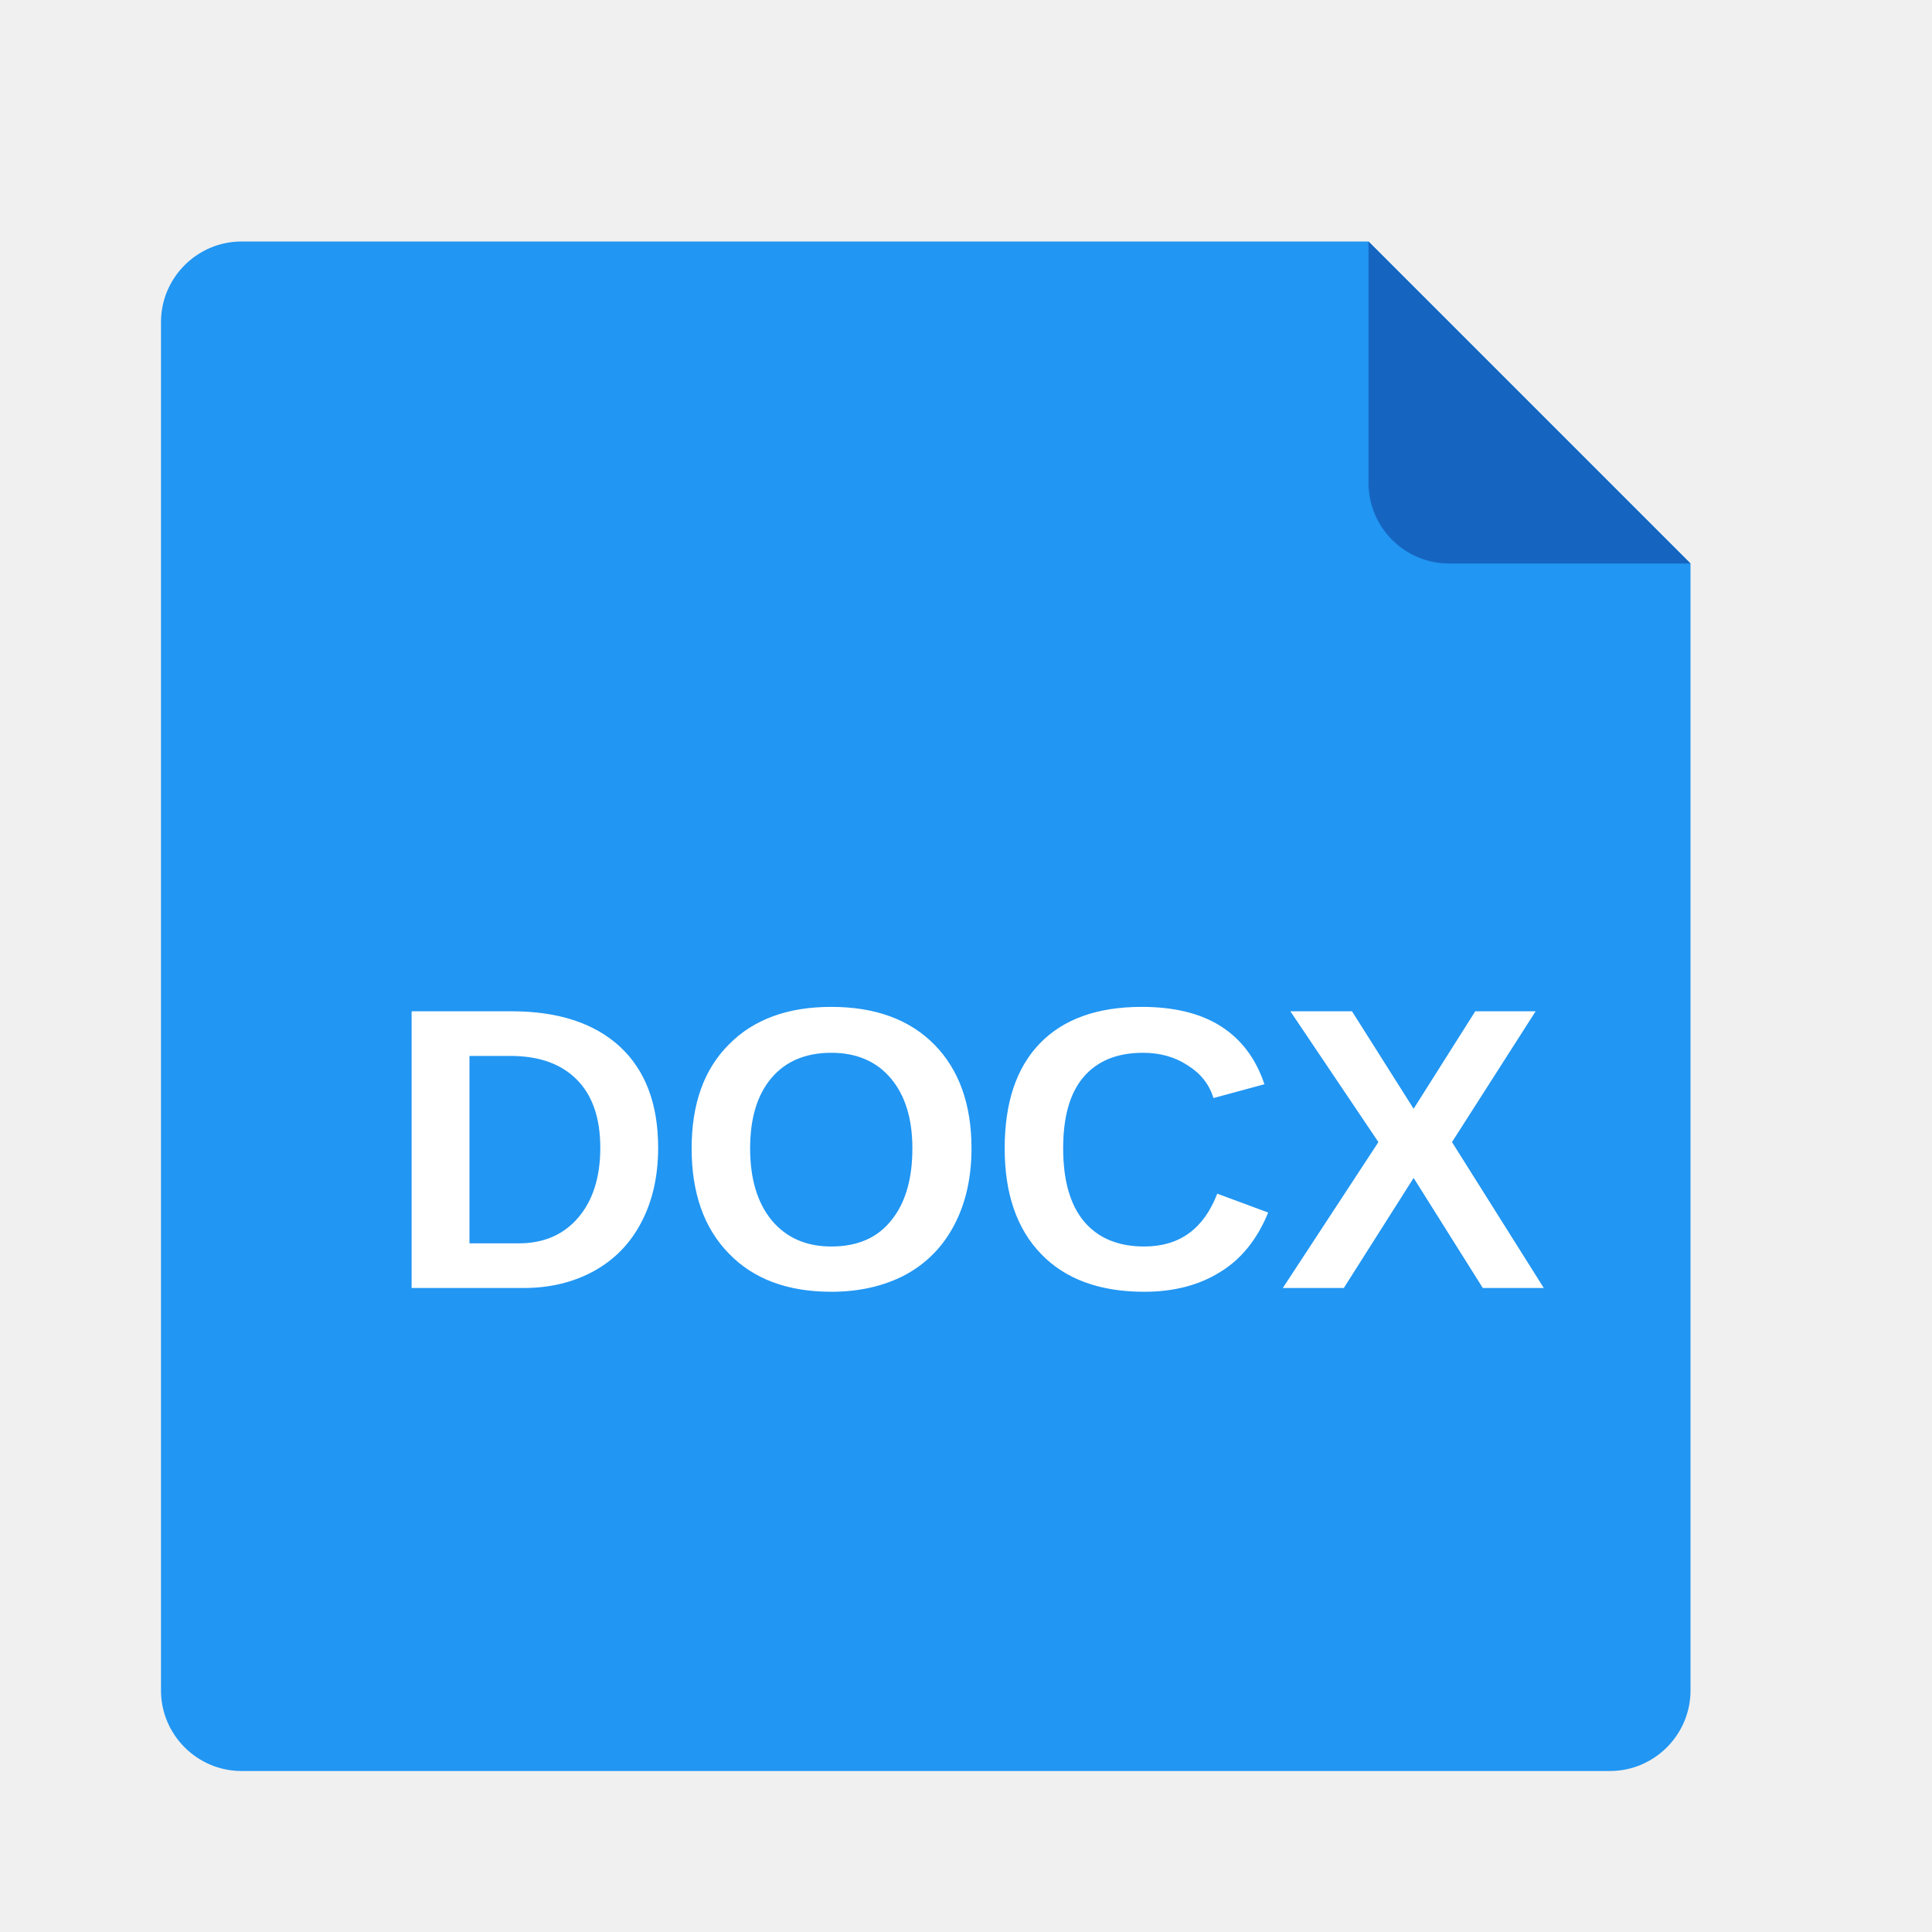
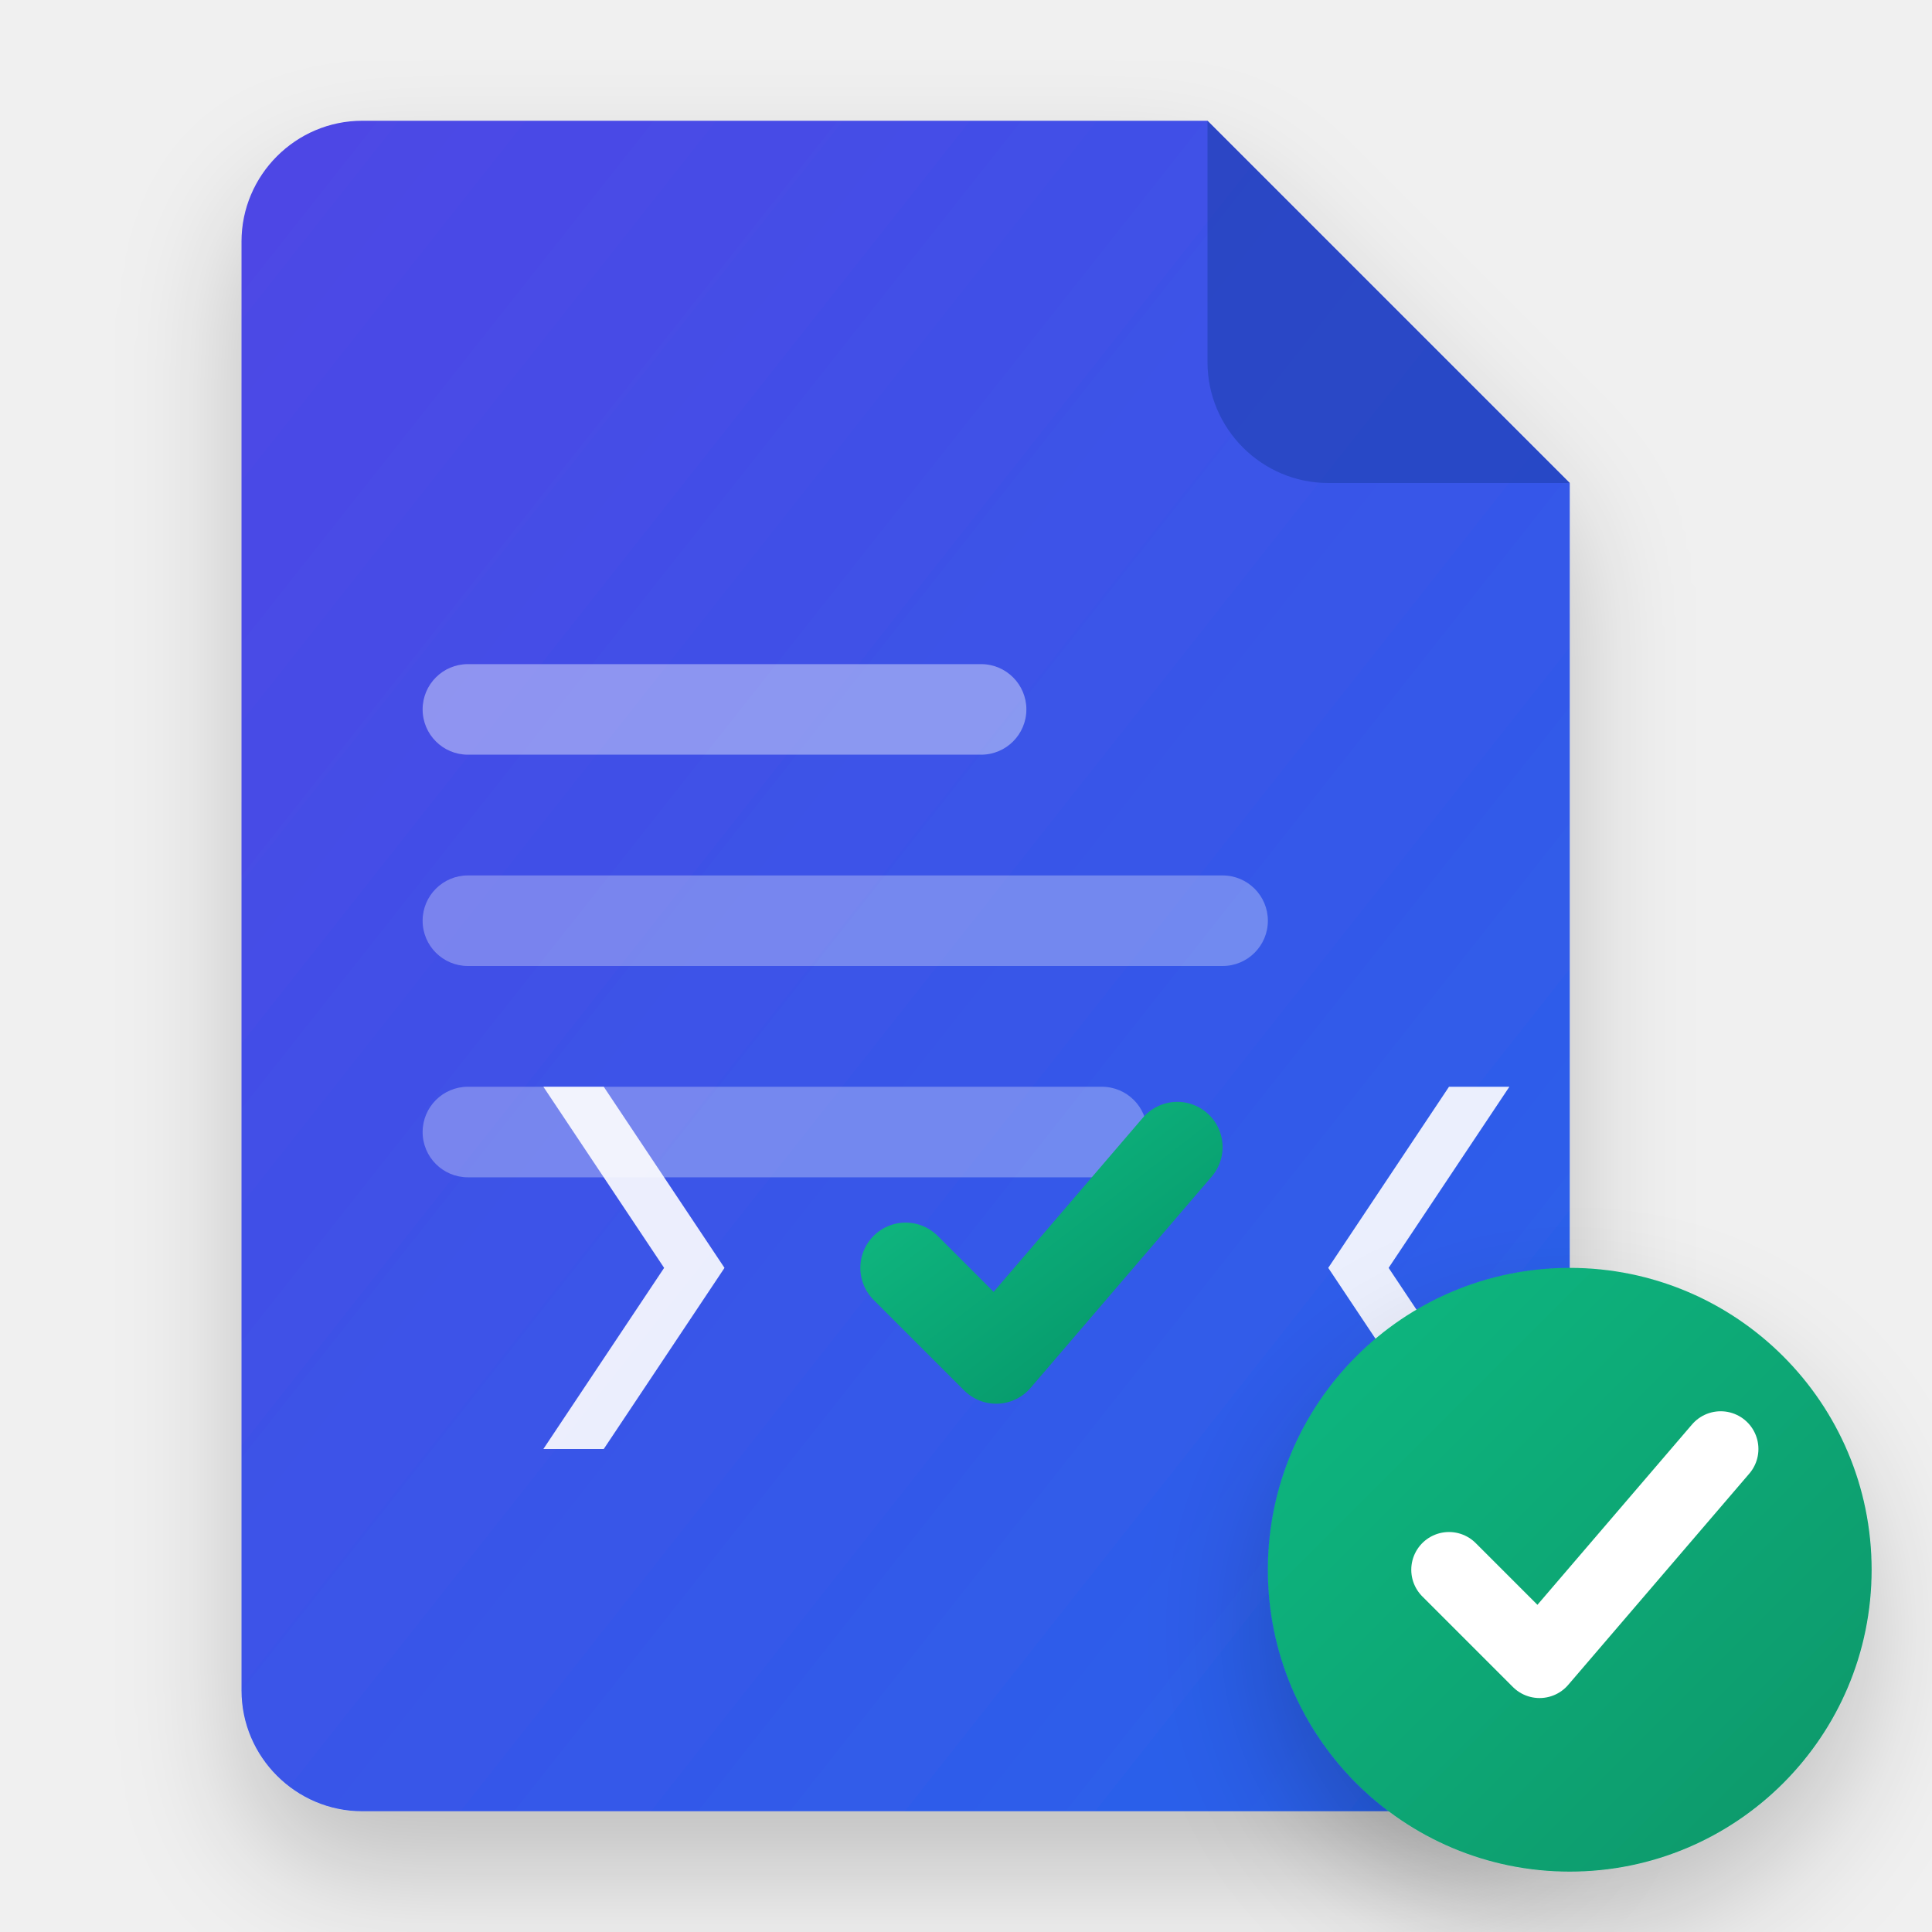
- <svg xmlns="http://www.w3.org/2000/svg" viewBox="0 0 48 48" width="48" height="48">
-   <path fill="#2196F3" d="M6 6h28l8 8v28c0 1.1-.9 2-2 2H6c-1.1 0-2-.9-2-2V8c0-1.1.9-2 2-2z" />
-   <path fill="#1565C0" d="M34 6l8 8h-6c-1.1 0-2-.9-2-2V6z" />
-   <text x="24" y="32" text-anchor="middle" fill="white" font-family="Arial" font-size="10" font-weight="bold">DOCX</text>
+ <svg xmlns="http://www.w3.org/2000/svg" viewBox="0 0 64 64" width="64" height="64">
+   <defs>
+     <linearGradient id="docGrad" x1="0%" y1="0%" x2="100%" y2="100%">
+       <stop offset="0%" style="stop-color:#4F46E5" />
+       <stop offset="100%" style="stop-color:#2563EB" />
+     </linearGradient>
+     <linearGradient id="fillGrad" x1="0%" y1="0%" x2="100%" y2="100%">
+       <stop offset="0%" style="stop-color:#10B981" />
+       <stop offset="100%" style="stop-color:#059669" />
+     </linearGradient>
+     <filter id="shadow" x="-20%" y="-20%" width="140%" height="140%">
+       <feDropShadow dx="0" dy="2" stdDeviation="2" flood-opacity="0.2" />
+     </filter>
+   </defs>
+   <path d="M12 4h28l12 12v40c0 2.2-1.8 4-4 4H12c-2.2 0-4-1.8-4-4V8c0-2.2 1.8-4 4-4z" fill="url(#docGrad)" filter="url(#shadow)" />
+   <path d="M40 4v8c0 2.2 1.8 4 4 4h8L40 4z" fill="#1E40AF" opacity="0.6" />
+   <rect x="14" y="22" width="20" height="3" rx="1.5" fill="white" opacity="0.4" />
+   <rect x="14" y="29" width="28" height="3" rx="1.5" fill="white" opacity="0.3" />
+   <rect x="14" y="36" width="24" height="3" rx="1.5" fill="white" opacity="0.3" />
+   <g transform="translate(26, 42)">
+     <path d="M-4 0 L-8 -6 L-6 -6 L-2 0 L-6 6 L-8 6 Z" fill="white" opacity="0.9" />
+     <path d="M20 0 L24 -6 L22 -6 L18 0 L22 6 L24 6 Z" fill="white" opacity="0.9" />
+     <path d="M4 0 L7 3 L13 -4" stroke="url(#fillGrad)" stroke-width="3" stroke-linecap="round" stroke-linejoin="round" fill="none" />
+   </g>
+   <circle cx="52" cy="52" r="10" fill="url(#fillGrad)" filter="url(#shadow)" />
+   <path d="M48 52 L51 55 L57 48" stroke="white" stroke-width="2.5" stroke-linecap="round" stroke-linejoin="round" fill="none" />
</svg>
